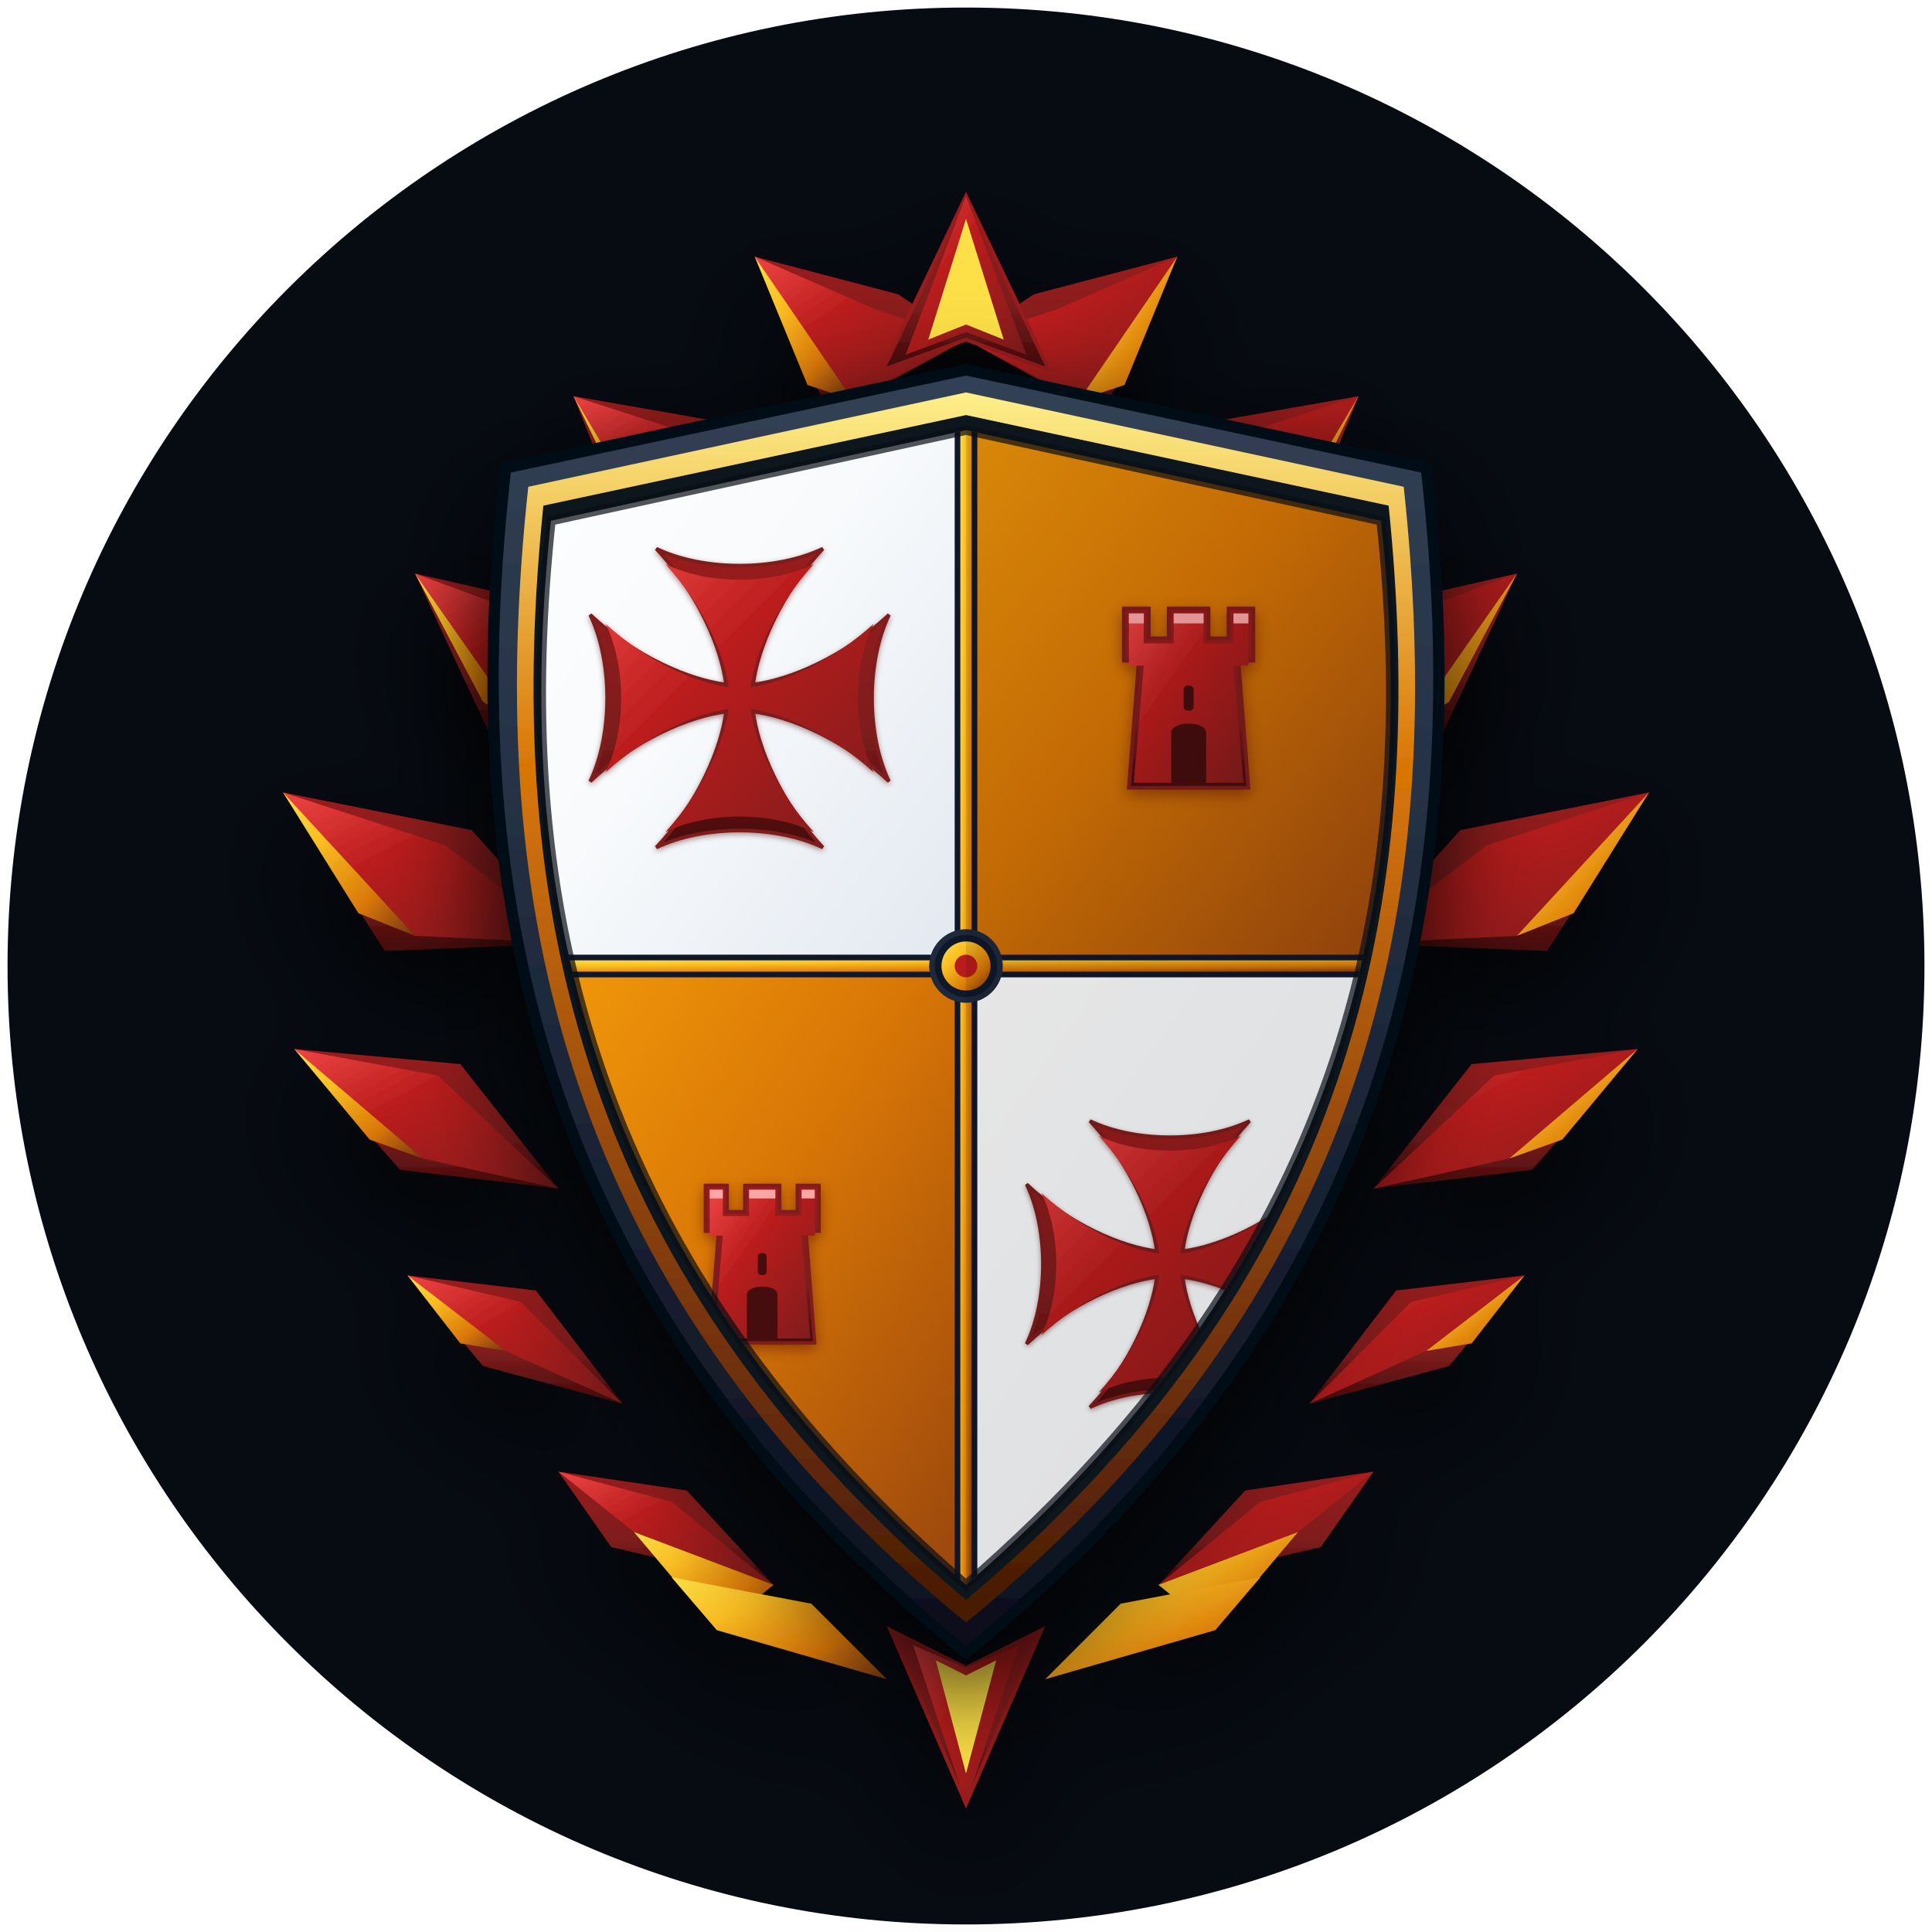
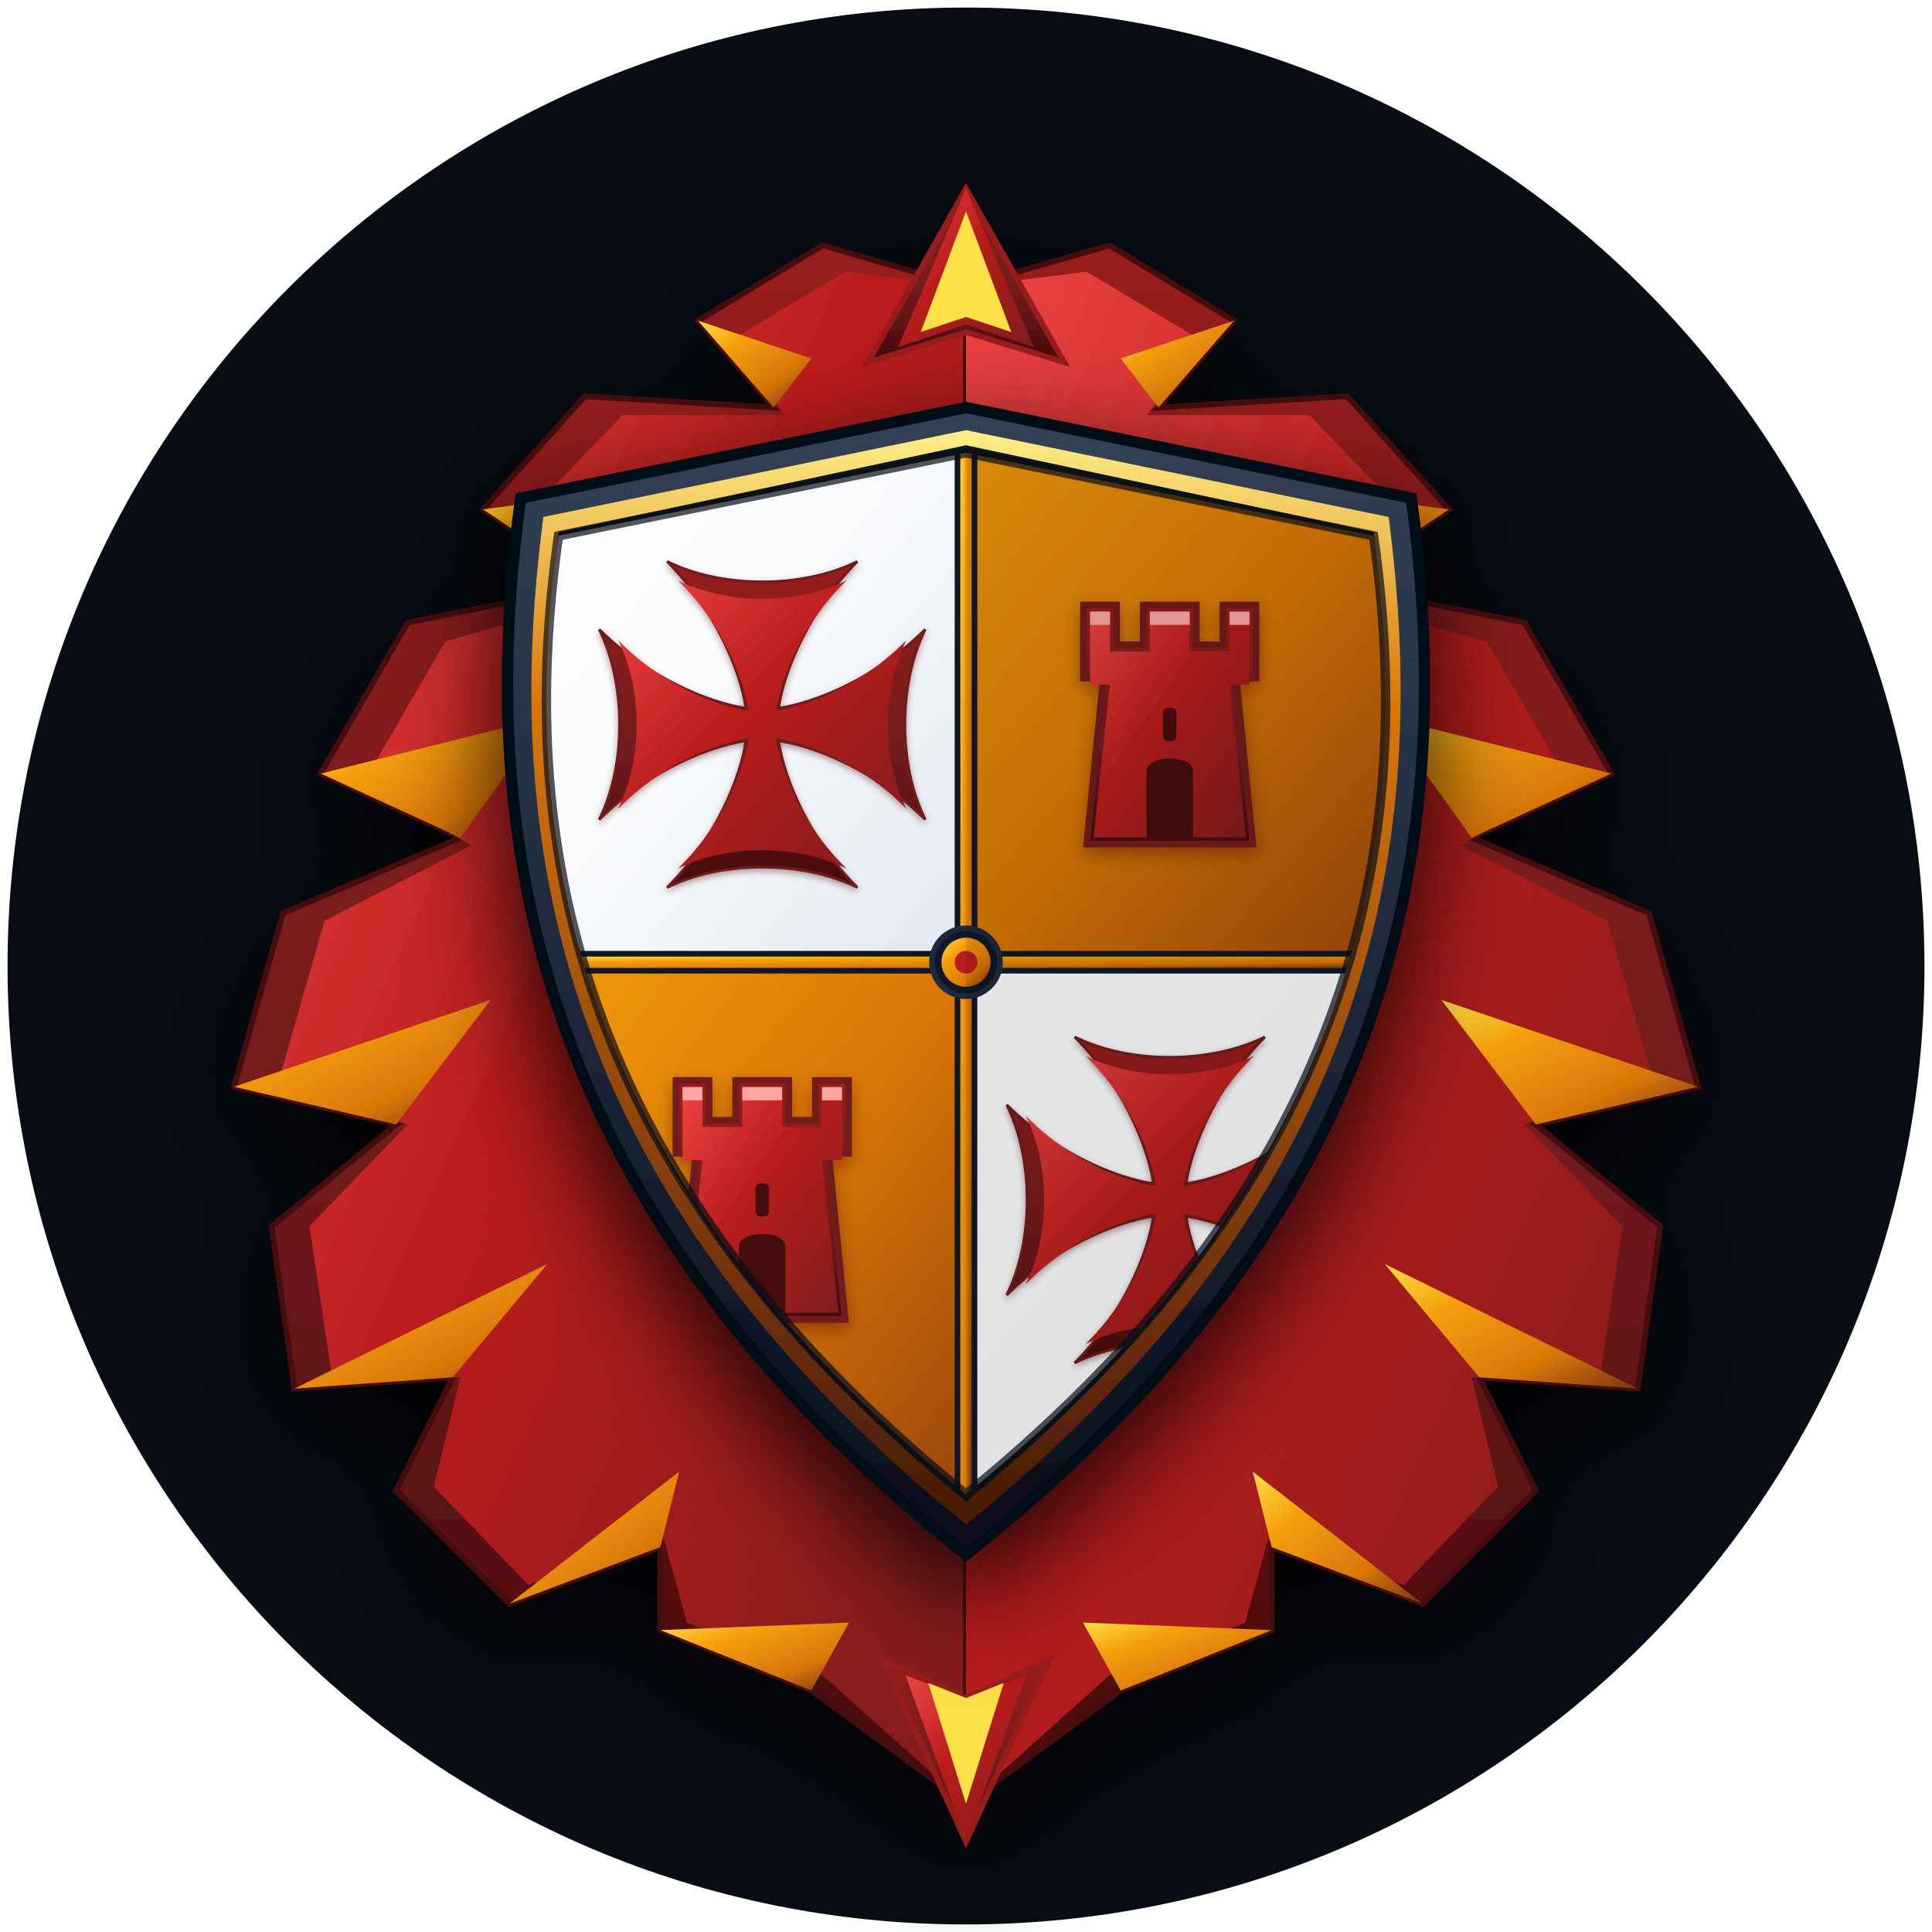
<svg xmlns="http://www.w3.org/2000/svg" viewBox="0 0 512 512" width="100%" height="100%">
  <defs>
    <filter id="crestShadow" x="-30%" y="-30%" width="160%" height="160%">
-       <feDropShadow dx="0" dy="12" stdDeviation="14" flood-color="#000000" flood-opacity="0.85" />
+       <feDropShadow dx="0" dy="10" stdDeviation="14" flood-color="#000000" flood-opacity="0.85" />
    </filter>
    <filter id="symbolShadow" x="-30%" y="-30%" width="160%" height="160%">
-       <feDropShadow dx="0" dy="2" stdDeviation="3" flood-color="#450a0a" flood-opacity="0.45" />
+       <feDropShadow dx="0" dy="2" stdDeviation="2.5" flood-color="#450a0a" flood-opacity="0.4" />
    </filter>
    <linearGradient id="rubyGrad" x1="0%" y1="0%" x2="100%" y2="100%">
      <stop offset="0%" stop-color="#ef4444" />
-       <stop offset="40%" stop-color="#b91c1c" />
+       <stop offset="45%" stop-color="#b91c1c" />
      <stop offset="100%" stop-color="#7f1d1d" />
    </linearGradient>
    <linearGradient id="darkRuby" x1="0%" y1="0%" x2="0%" y2="100%">
      <stop offset="0%" stop-color="#991b1b" />
-       <stop offset="60%" stop-color="#7f1d1d" />
+       <stop offset="60%" stop-color="#701a1e" />
      <stop offset="100%" stop-color="#450a0a" />
    </linearGradient>
    <linearGradient id="goldGrad" x1="0%" y1="0%" x2="100%" y2="100%">
      <stop offset="0%" stop-color="#fde047" />
-       <stop offset="30%" stop-color="#fbbf24" />
+       <stop offset="30%" stop-color="#f59e0b" />
      <stop offset="70%" stop-color="#d97706" />
      <stop offset="100%" stop-color="#78350f" />
    </linearGradient>
    <linearGradient id="goldQuarter" x1="0%" y1="0%" x2="100%" y2="100%">
      <stop offset="0%" stop-color="#f59e0b" />
-       <stop offset="45%" stop-color="#d97706" />
+       <stop offset="50%" stop-color="#d97706" />
      <stop offset="100%" stop-color="#92400e" />
    </linearGradient>
    <linearGradient id="silverQuarter" x1="0%" y1="0%" x2="100%" y2="100%">
      <stop offset="0%" stop-color="#ffffff" />
      <stop offset="50%" stop-color="#f8fafc" />
      <stop offset="100%" stop-color="#e2e8f0" />
    </linearGradient>
    <linearGradient id="darkTitanium" x1="0%" y1="0%" x2="0%" y2="100%">
      <stop offset="0%" stop-color="#334155" />
      <stop offset="50%" stop-color="#1e293b" />
-       <stop offset="100%" stop-color="#0a0f1d" />
+       <stop offset="100%" stop-color="#080d1a" />
    </linearGradient>
-     <linearGradient id="goldRim" x1="0%" y1="0%" x2="0%" y2="100%">
+     <linearGradient id="frameGold" x1="0%" y1="0%" x2="0%" y2="100%">
      <stop offset="0%" stop-color="#fef08a" />
-       <stop offset="30%" stop-color="#d97706" />
+       <stop offset="25%" stop-color="#d97706" />
      <stop offset="75%" stop-color="#78350f" />
      <stop offset="100%" stop-color="#451a03" />
    </linearGradient>
    <clipPath id="shieldClipExact">
-       <path d="M 256,114                 L 366,138                 C 376,232 360,330 256,420                 C 152,330 136,232 146,138 Z" />
+       <path d="M 256,120                 L 364,142                 C 375,220 362,310 256,396                 C 150,310 137,220 148,142 Z" />
    </clipPath>
-   </defs>
-   <circle cx="256" cy="256" r="254" fill="#070b12" />
-   <g filter="url(#crestShadow)">
-     <polygon points="256,90 220,110 200,68 238,78" fill="url(#darkRuby)" />
-     <polygon points="256,90 226,106 200,68 232,82" fill="url(#rubyGrad)" />
-     <polygon points="226,106 200,68 214,102" fill="url(#goldGrad)" />
-     <polygon points="215,130 168,145 152,105 192,112" fill="url(#darkRuby)" />
-     <polygon points="215,130 174,142 152,105 186,116" fill="url(#rubyGrad)" />
-     <polygon points="174,142 152,105 168,138" fill="url(#goldGrad)" />
-     <polygon points="175,185 130,195 110,152 154,162" fill="url(#darkRuby)" />
-     <polygon points="175,185 138,192 110,152 148,166" fill="url(#rubyGrad)" />
-     <polygon points="138,192 110,152 128,186" fill="url(#goldGrad)" />
-     <polygon points="152,250 102,252 75,210 125,220" fill="url(#darkRuby)" />
-     <polygon points="152,250 110,248 75,210 118,224" fill="url(#rubyGrad)" />
-     <polygon points="110,248 75,210 95,242" fill="url(#goldGrad)" />
-     <polygon points="148,315 106,310 78,278 122,282" fill="url(#darkRuby)" />
-     <polygon points="148,315 112,307 78,278 116,285" fill="url(#rubyGrad)" />
-     <polygon points="112,307 78,278 98,302" fill="url(#goldGrad)" />
-     <polygon points="165,372 128,362 108,338 142,342" fill="url(#darkRuby)" />
-     <polygon points="165,372 134,358 108,338 138,345" fill="url(#rubyGrad)" />
-     <polygon points="134,358 108,338 122,356" fill="url(#goldGrad)" />
-     <polygon points="205,420 162,410 148,390 182,395" fill="url(#darkRuby)" />
-     <polygon points="205,420 168,406 148,390 178,398" fill="url(#rubyGrad)" />
-     <polygon points="205,420 168,406 190,432" fill="url(#goldGrad)" />
-     <polygon points="235,445 190,432 178,418 215,425" fill="url(#goldGrad)" />
-     <polygon points="256,90 292,110 312,68 274,78" fill="url(#darkRuby)" />
-     <polygon points="256,90 286,106 312,68 280,82" fill="url(#rubyGrad)" />
-     <polygon points="286,106 312,68 298,102" fill="url(#goldGrad)" />
-     <polygon points="297,130 344,145 360,105 320,112" fill="url(#darkRuby)" />
-     <polygon points="297,130 338,142 360,105 326,116" fill="url(#rubyGrad)" />
-     <polygon points="338,142 360,105 344,138" fill="url(#goldGrad)" />
-     <polygon points="337,185 382,195 402,152 358,162" fill="url(#darkRuby)" />
-     <polygon points="337,185 374,192 402,152 364,166" fill="url(#rubyGrad)" />
-     <polygon points="374,192 402,152 384,186" fill="url(#goldGrad)" />
-     <polygon points="360,250 410,252 437,210 387,220" fill="url(#darkRuby)" />
-     <polygon points="360,250 402,248 437,210 394,224" fill="url(#rubyGrad)" />
-     <polygon points="402,248 437,210 417,242" fill="url(#goldGrad)" />
-     <polygon points="364,315 406,310 434,278 390,282" fill="url(#darkRuby)" />
-     <polygon points="364,315 400,307 434,278 396,285" fill="url(#rubyGrad)" />
-     <polygon points="400,307 434,278 414,302" fill="url(#goldGrad)" />
-     <polygon points="347,372 384,362 404,338 370,342" fill="url(#darkRuby)" />
-     <polygon points="347,372 378,358 404,338 374,345" fill="url(#rubyGrad)" />
-     <polygon points="378,358 404,338 390,356" fill="url(#goldGrad)" />
-     <polygon points="307,420 350,410 364,390 330,395" fill="url(#darkRuby)" />
-     <polygon points="307,420 344,406 364,390 334,398" fill="url(#rubyGrad)" />
-     <polygon points="307,420 344,406 322,432" fill="url(#goldGrad)" />
-     <polygon points="277,445 322,432 334,418 297,425" fill="url(#goldGrad)" />
-     <polygon points="256,52 278,98 256,90 234,98" fill="url(#darkRuby)" stroke="#991b1b" stroke-width="1" />
-     <polygon points="256,52 272,94 256,88 240,94" fill="url(#rubyGrad)" />
-     <polygon points="256,58 266,90 256,86 246,90" fill="#fde047" />
-     <polygon points="256,478 276,432 256,442 236,432" fill="url(#darkRuby)" stroke="#991b1b" stroke-width="1" />
-     <polygon points="256,478 270,436 256,442 242,436" fill="url(#rubyGrad)" />
-     <polygon points="256,470 264,440 256,444 248,440" fill="#fde047" />
-   </g>
-   <g filter="url(#crestShadow)">
-     <path d="M 256,98               L 378,124               C 390,230 374,342 256,438               C 138,342 122,230 134,124 Z" fill="url(#darkTitanium)" stroke="#060a12" stroke-width="3" />
-     <path d="M 256,104               L 372,129               C 383,231 368,338 256,430               C 144,338 129,231 140,129 Z" fill="url(#goldRim)" />
-     <path d="M 256,110               L 368,134               C 378,232 363,334 256,424               C 149,334 134,232 144,134 Z" fill="#0c121e" />
-   </g>
-   <g clip-path="url(#shieldClipExact)">
-     <rect x="130" y="90" width="126" height="165" fill="url(#silverQuarter)" />
-     <rect x="256" y="90" width="130" height="165" fill="url(#goldQuarter)" />
-     <rect x="130" y="255" width="126" height="185" fill="url(#goldQuarter)" />
-     <rect x="256" y="255" width="130" height="185" fill="url(#silverQuarter)" />
-     <g transform="translate(196, 185) scale(0.24)" filter="url(#symbolShadow)">
-       <path d="M -15 -15                 C -20 -55 -45 -115 -92 -165                 C -40 -140 40 -140 92 -165                 C 45 -115 20 -55 15 -15                 C 55 -20 115 -45 165 -92                 C 140 -40 140 40 165 92                 C 115 45 55 20 15 15                 C 20 55 45 115 92 165                 C 40 140 -40 140 -92 165                 C -45 115 -20 55 -15 15                 C -55 20 -115 45 -165 92                 C -140 40 -140 -40 -165 -92                 C -115 -45 -55 -20 -15 -15 Z" fill="url(#darkRuby)" stroke="#7f1d1d" stroke-width="4" />
-       <path d="M -12 -12                 C -17 -48 -40 -102 -82 -148                 C -35 -125 35 -125 82 -148                 C 40 -102 17 -48 12 -12                 C 48 -17 102 -40 148 -82                 C 125 -35 125 35 148 82                 C 102 40 48 17 12 12                 C 17 48 40 102 82 148                 C 35 125 -35 125 -82 148                 C -40 102 -17 48 -12 12                 C -48 17 -102 40 -148 82                 C -125 35 -125 -35 -148 -82                 C -102 -40 -48 -17 -12 -12 Z" fill="url(#rubyGrad)" />
+     <g id="sentryTemplarCross">
+       <path d="M -12 -12                 C -16 -40 -35 -85 -70 -120                 C -30 -100 30 -100 70 -120                 C 35 -85 16 -40 12 -12                 C 40 -16 85 -35 120 -70                 C 100 -30 100 30 120 70                 C 85 35 40 16 12 12                 C 16 40 35 85 70 120                 C 30 100 -30 100 -70 120                 C -35 85 -16 40 -12 12                 C -40 16 -85 35 -120 70                 C -100 30 -100 -30 -120 -70                 C -85 -35 -40 -16 -12 -12 Z" fill="url(#darkRuby)" stroke="#701a1e" stroke-width="2" />
+       <path d="M -10 -10                 C -14 -35 -30 -75 -62 -106                 C -25 -88 25 -88 62 -106                 C 30 -75 14 -35 10 -10                 C 35 -14 75 -30 106 -62                 C 88 -25 88 25 106 62                 C 75 30 35 14 10 10                 C 14 35 30 75 62 106                 C 25 88 -25 88 -62 106                 C -30 75 -14 35 -10 10                 C -35 14 -75 30 -106 62                 C -88 25 -88 -25 -106 -62                 C -75 -30 -35 -14 -10 -10 Z" fill="url(#rubyGrad)" />
    </g>
-     <g transform="translate(315, 185) scale(0.66)" filter="url(#symbolShadow)">
-       <path d="M -24,36 L 24,36 L 20,-15 L 26,-15 L 26,-36 L 16,-36 L 16,-24 L 8,-24 L 8,-36 L -8,-36 L -8,-24 L -16,-24 L -16,-36 L -26,-36 L -26,-15 L -20,-15 Z" fill="url(#darkRuby)" stroke="#7f1d1d" stroke-width="1.5" />
-       <path d="M -22,34 L 22,34 L 18,-13 L 24,-13 L 24,-34 L 18,-34 L 18,-22 L 6,-22 L 6,-34 L -6,-34 L -6,-22 L -18,-22 L -18,-34 L -24,-34 L -24,-13 L -18,-13 Z" fill="url(#rubyGrad)" />
+     <g id="castleTowerEmblem">
+       <path d="M -25,36 L 25,36 L 20,-14 L 26,-14 L 26,-36 L 16,-36 L 16,-24 L 8,-24 L 8,-36 L -8,-36 L -8,-24 L -16,-24 L -16,-36 L -26,-36 L -26,-14 L -20,-14 Z" fill="url(#darkRuby)" stroke="#701a1e" stroke-width="2" />
+       <path d="M -23,34 L 23,34 L 18,-12 L 24,-12 L 24,-34 L 18,-34 L 18,-22 L 6,-22 L 6,-34 L -6,-34 L -6,-22 L -18,-22 L -18,-34 L -24,-34 L -24,-12 L -18,-12 Z" fill="url(#rubyGrad)" />
      <polygon points="-24,-34 -18,-34 -18,-30 -24,-30" fill="#fca5a5" />
      <polygon points="-6,-34 6,-34 6,-30 -6,-30" fill="#fca5a5" />
      <polygon points="18,-34 24,-34 24,-30 18,-30" fill="#fca5a5" />
      <path d="M -7,34 L -7,14 C -7,9 7,9 7,14 L 7,34 Z" fill="#450a0a" />
      <rect x="-2" y="-5" width="4" height="10" rx="1.5" fill="#450a0a" />
    </g>
-     <g transform="translate(202, 335) scale(0.58)" filter="url(#symbolShadow)">
-       <path d="M -24,36 L 24,36 L 20,-15 L 26,-15 L 26,-36 L 16,-36 L 16,-24 L 8,-24 L 8,-36 L -8,-36 L -8,-24 L -16,-24 L -16,-36 L -26,-36 L -26,-15 L -20,-15 Z" fill="url(#darkRuby)" stroke="#7f1d1d" stroke-width="1.5" />
-       <path d="M -22,34 L 22,34 L 18,-13 L 24,-13 L 24,-34 L 18,-34 L 18,-22 L 6,-22 L 6,-34 L -6,-34 L -6,-22 L -18,-22 L -18,-34 L -24,-34 L -24,-13 L -18,-13 Z" fill="url(#rubyGrad)" />
-       <polygon points="-24,-34 -18,-34 -18,-30 -24,-30" fill="#fca5a5" />
-       <polygon points="-6,-34 6,-34 6,-30 -6,-30" fill="#fca5a5" />
-       <polygon points="18,-34 24,-34 24,-30 18,-30" fill="#fca5a5" />
-       <path d="M -7,34 L -7,14 C -7,9 7,9 7,14 L 7,34 Z" fill="#450a0a" />
-       <rect x="-2" y="-5" width="4" height="10" rx="1.5" fill="#450a0a" />
+   </defs>
+   <circle cx="256" cy="256" r="254" fill="#080c14" />
+   <g filter="url(#crestShadow)">
+     <path d="M 256,76               L 218,65 L 185,85 L 205,108               L 155,105 L 128,135 L 158,155               L 108,165 L 85,205 L 122,222               L 75,242 L 62,288 L 105,298               L 72,325 L 78,368 L 120,365               L 105,395 L 135,425 L 175,410               L 175,432 L 215,448 L 256,478 Z" fill="url(#darkRuby)" stroke="#450a0a" stroke-width="1.5" />
+     <path d="M 256,76               L 224,72 L 194,90 L 208,110               L 165,110 L 138,138 L 160,158               L 118,170 L 96,208 L 125,224               L 86,244 L 74,286 L 108,298               L 82,325 L 88,365 L 122,365               L 115,394 L 140,420 L 176,408               L 182,430 L 218,444 L 256,478 Z" fill="url(#rubyGrad)" />
+     <path d="M 256,76               L 294,65 L 327,85 L 307,108               L 357,105 L 384,135 L 354,155               L 404,165 L 427,205 L 390,222               L 437,242 L 450,288 L 407,298               L 440,325 L 434,368 L 392,365               L 407,395 L 377,425 L 337,410               L 337,432 L 297,448 L 256,478 Z" fill="url(#darkRuby)" stroke="#450a0a" stroke-width="1.5" />
+     <path d="M 256,76               L 288,72 L 318,90 L 304,110               L 347,110 L 374,138 L 352,158               L 394,170 L 416,208 L 387,224               L 426,244 L 438,286 L 404,298               L 430,325 L 424,365 L 390,365               L 397,394 L 372,420 L 336,408               L 330,430 L 294,444 L 256,478 Z" fill="url(#rubyGrad)" />
+     <polygon points="215,95 185,85 205,108" fill="url(#goldGrad)" />
+     <polygon points="180,128 128,135 158,155" fill="url(#goldGrad)" />
+     <polygon points="145,190 85,205 122,222" fill="url(#goldGrad)" />
+     <polygon points="130,265 62,288 105,298" fill="url(#goldGrad)" />
+     <polygon points="145,335 78,368 120,365" fill="url(#goldGrad)" />
+     <polygon points="180,390 135,425 175,410" fill="url(#goldGrad)" />
+     <polygon points="225,430 175,432 215,448" fill="url(#goldGrad)" />
+     <polygon points="297,95 327,85 307,108" fill="url(#goldGrad)" />
+     <polygon points="332,128 384,135 354,155" fill="url(#goldGrad)" />
+     <polygon points="367,190 427,205 390,222" fill="url(#goldGrad)" />
+     <polygon points="382,265 450,288 407,298" fill="url(#goldGrad)" />
+     <polygon points="367,335 434,368 392,365" fill="url(#goldGrad)" />
+     <polygon points="332,390 377,425 337,410" fill="url(#goldGrad)" />
+     <polygon points="287,430 337,432 297,448" fill="url(#goldGrad)" />
+     <polygon points="256,50 282,96 256,88 230,96" fill="url(#darkRuby)" stroke="#991b1b" stroke-width="1.5" />
+     <polygon points="256,50 274,92 256,86 238,92" fill="url(#rubyGrad)" />
+     <polygon points="256,56 268,88 256,84 244,88" fill="#fde047" />
+     <polygon points="256,488 278,440 256,450 234,440" fill="url(#darkRuby)" stroke="#991b1b" stroke-width="1.5" />
+     <polygon points="256,488 272,444 256,450 240,444" fill="url(#rubyGrad)" />
+     <polygon points="256,478 266,446 256,450 246,446" fill="#fde047" />
+   </g>
+   <g filter="url(#crestShadow)">
+     <path d="M 256,108               L 374,132               C 386,220 372,320 256,412               C 140,320 126,220 138,132 Z" fill="url(#darkTitanium)" stroke="#060a12" stroke-width="3" />
+     <path d="M 256,114               L 368,137               C 379,221 366,315 256,404               C 146,315 133,221 144,137 Z" fill="url(#frameGold)" />
+     <path d="M 256,118               L 364,141               C 374,221 362,311 256,398               C 150,311 138,221 148,141 Z" fill="#0c121e" />
+   </g>
+   <g clip-path="url(#shieldClipExact)">
+     <rect x="130" y="100" width="126" height="155" fill="url(#silverQuarter)" />
+     <rect x="256" y="100" width="130" height="155" fill="url(#goldQuarter)" />
+     <rect x="130" y="255" width="126" height="160" fill="url(#goldQuarter)" />
+     <rect x="256" y="255" width="130" height="160" fill="url(#silverQuarter)" />
+     <g transform="translate(202, 192) scale(0.36)" filter="url(#symbolShadow)">
+       <use href="#sentryTemplarCross" />
    </g>
-     <g transform="translate(310, 335) scale(0.23)" filter="url(#symbolShadow)">
-       <path d="M -15 -15                 C -20 -55 -45 -115 -92 -165                 C -40 -140 40 -140 92 -165                 C 45 -115 20 -55 15 -15                 C 55 -20 115 -45 165 -92                 C 140 -40 140 40 165 92                 C 115 45 55 20 15 15                 C 20 55 45 115 92 165                 C 40 140 -40 140 -92 165                 C -45 115 -20 55 -15 15                 C -55 20 -115 45 -165 92                 C -140 40 -140 -40 -165 -92                 C -115 -45 -55 -20 -15 -15 Z" fill="url(#darkRuby)" stroke="#7f1d1d" stroke-width="4" />
-       <path d="M -12 -12                 C -17 -48 -40 -102 -82 -148                 C -35 -125 35 -125 82 -148                 C 40 -102 17 -48 12 -12                 C 48 -17 102 -40 148 -82                 C 125 -35 125 35 148 82                 C 102 40 48 17 12 12                 C 17 48 40 102 82 148                 C 35 125 -35 125 -82 148                 C -40 102 -17 48 -12 12                 C -48 17 -102 40 -148 82                 C -125 35 -125 -35 -148 -82                 C -102 -40 -48 -17 -12 -12 Z" fill="url(#rubyGrad)" />
+     <g transform="translate(310, 192) scale(0.88)" filter="url(#symbolShadow)">
+       <use href="#castleTowerEmblem" />
    </g>
-     <rect x="253" y="90" width="6" height="350" fill="#0f172a" />
-     <rect x="254.5" y="90" width="3" height="350" fill="url(#goldGrad)" />
-     <rect x="130" y="253" width="250" height="6" fill="#0f172a" />
-     <rect x="130" y="254.5" width="250" height="3" fill="url(#goldGrad)" />
-     <circle cx="256" cy="256" r="9" fill="#0f172a" stroke="#1e293b" stroke-width="1.5" />
-     <circle cx="256" cy="256" r="6.5" fill="url(#goldGrad)" />
-     <circle cx="256" cy="256" r="3" fill="#b91c1c" />
-     <path d="M 256,114 L 366,138 C 376,232 360,330 256,420 Z" fill="#000000" opacity="0.10" />
+     <g transform="translate(202, 318) scale(0.88)" filter="url(#symbolShadow)">
+       <use href="#castleTowerEmblem" />
+     </g>
+     <g transform="translate(310, 318) scale(0.36)" filter="url(#symbolShadow)">
+       <use href="#sentryTemplarCross" />
+     </g>
+     <rect x="253" y="100" width="6" height="320" fill="#0f172a" />
+     <rect x="254.5" y="100" width="3" height="320" fill="url(#goldGrad)" />
+     <rect x="130" y="252" width="250" height="6" fill="#0f172a" />
+     <rect x="130" y="253.5" width="250" height="3" fill="url(#goldGrad)" />
+     <circle cx="256" cy="255" r="9" fill="#0f172a" stroke="#1e293b" stroke-width="1.5" />
+     <circle cx="256" cy="255" r="6.5" fill="url(#goldGrad)" />
+     <circle cx="256" cy="255" r="3" fill="#b91c1c" />
+     <path d="M 256,120 L 364,142 C 375,220 362,310 256,396 Z" fill="#000000" opacity="0.10" />
  </g>
-   <path d="M 256,114             L 366,138             C 376,232 360,330 256,420             C 152,330 136,232 146,138 Z" fill="none" stroke="#090d16" stroke-width="2.5" opacity="0.7" />
+   <path d="M 256,120             L 364,142             C 375,220 362,310 256,396             C 150,310 137,220 148,142 Z" fill="none" stroke="#090d16" stroke-width="2.5" opacity="0.7" />
</svg>
